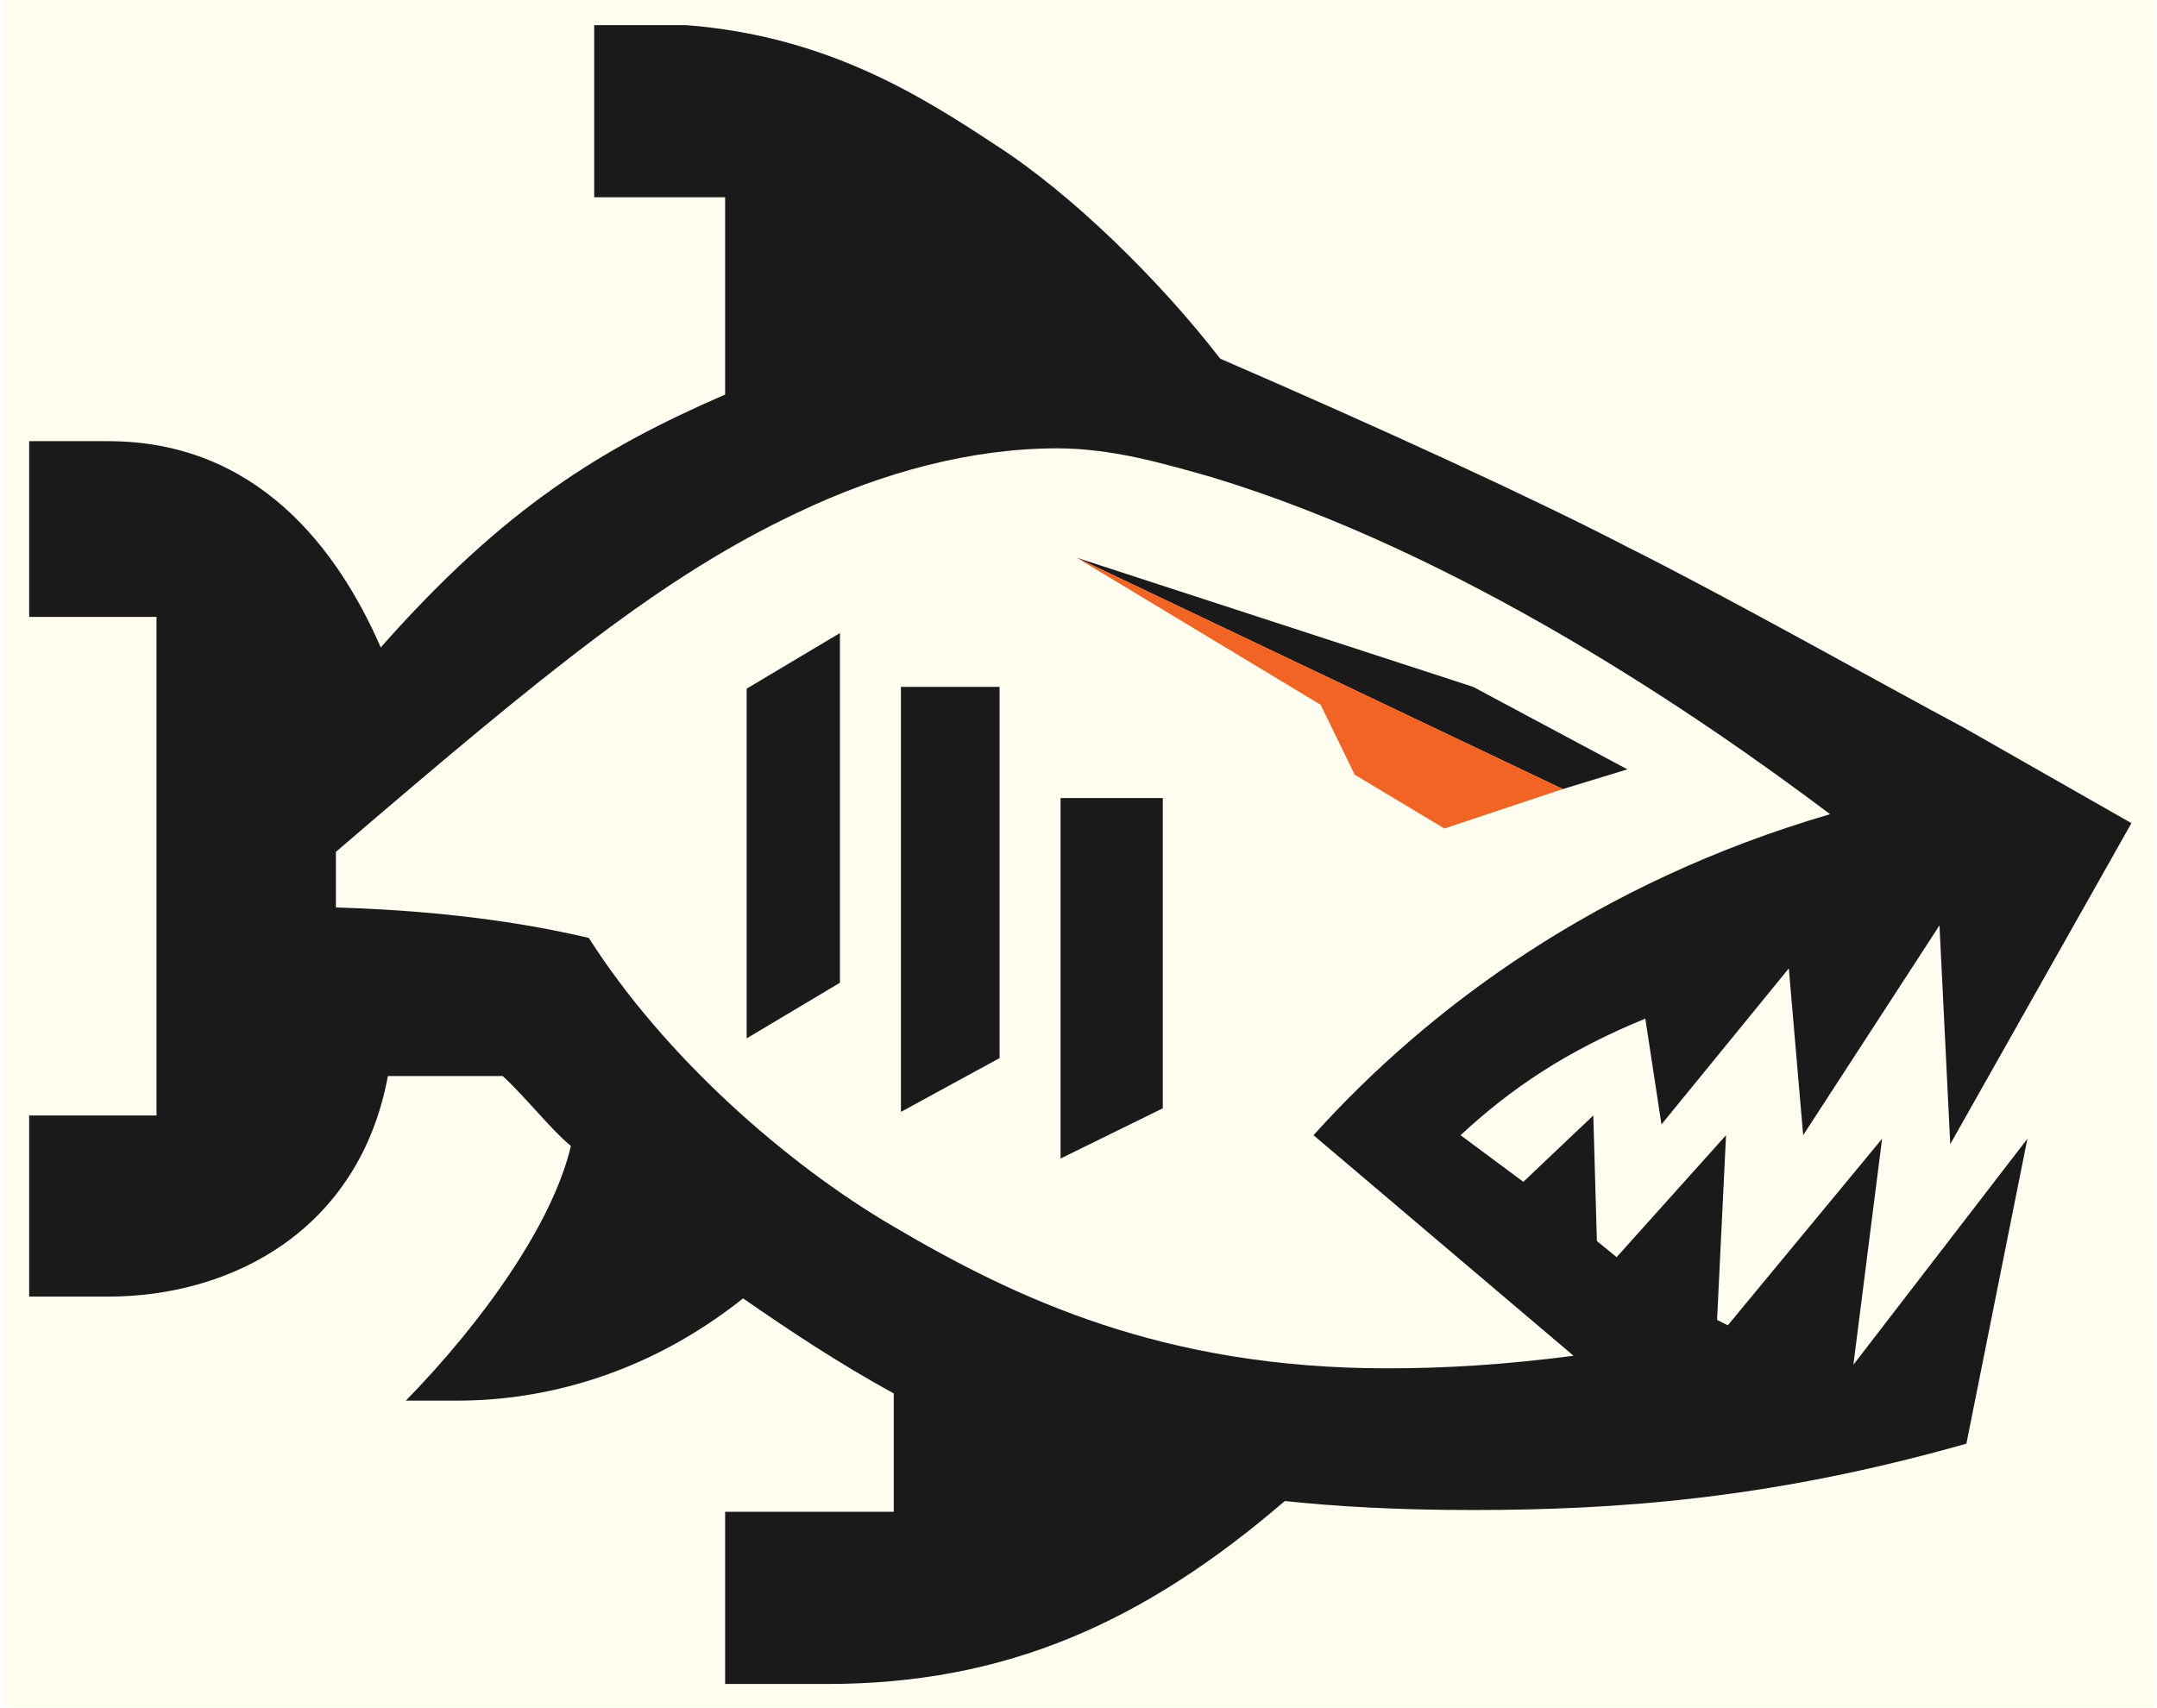
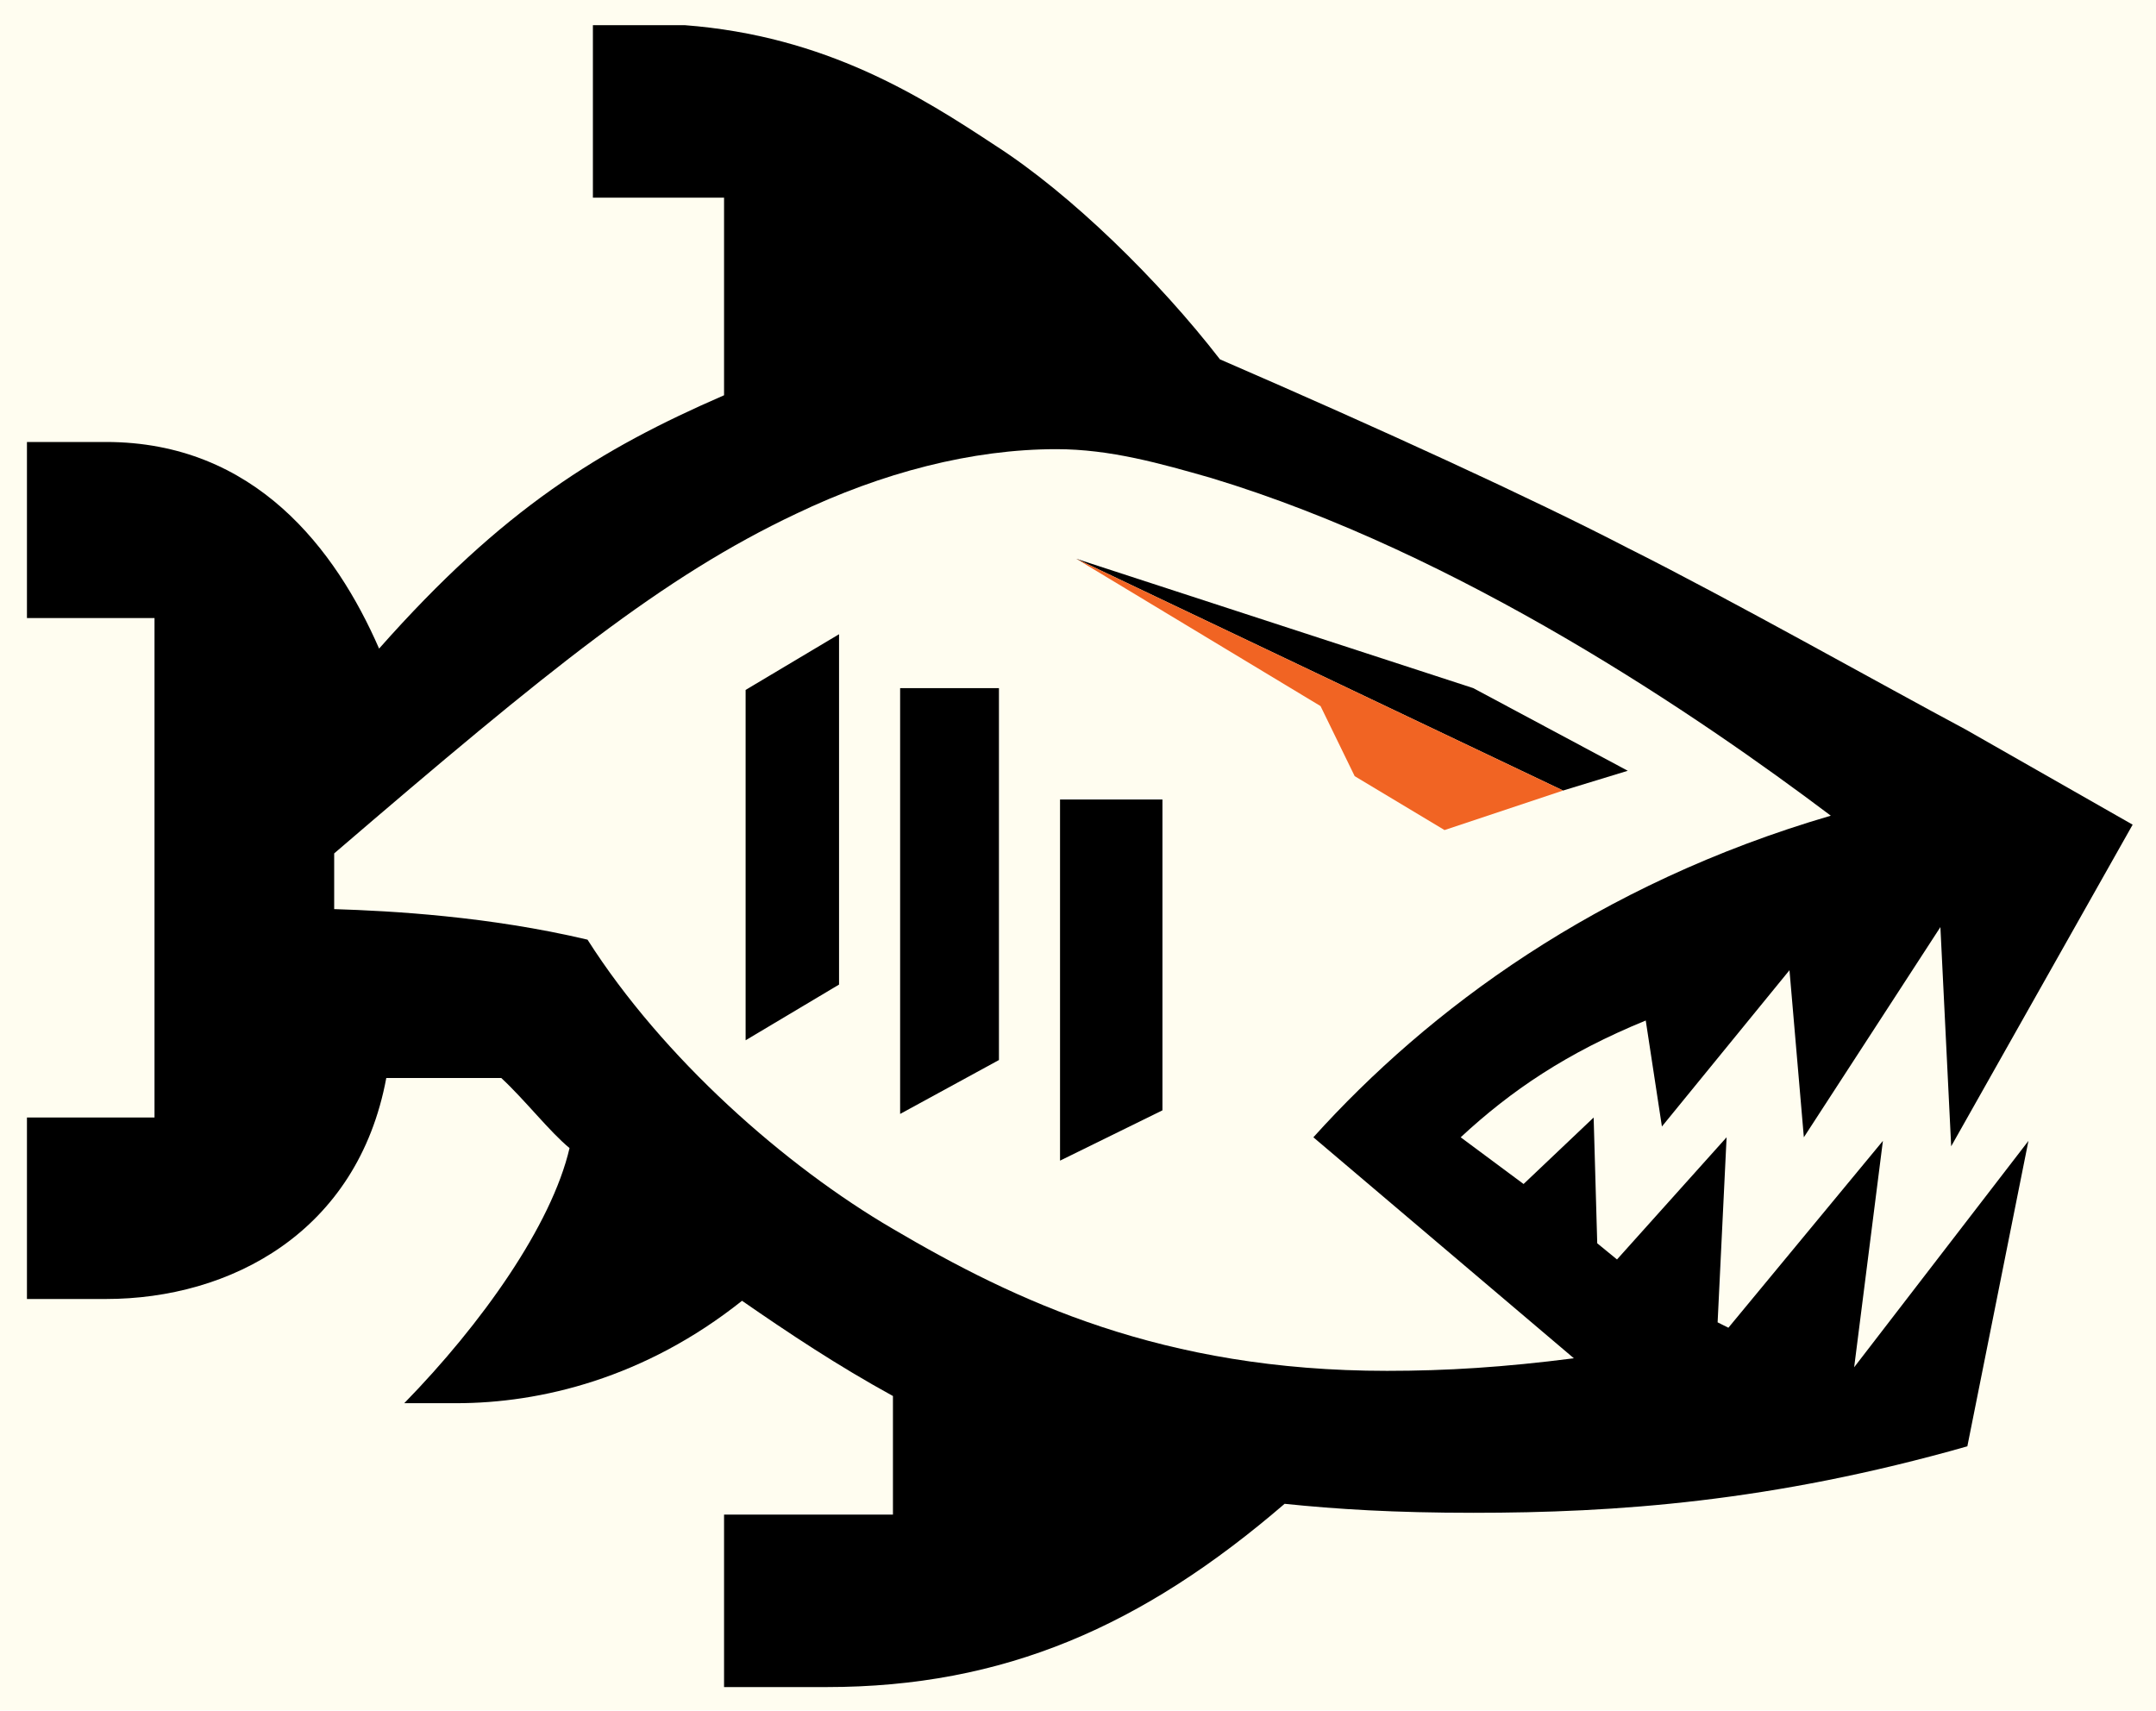
- <svg xmlns="http://www.w3.org/2000/svg" viewBox="0 0 120 95.2" width="120" height="95">
-   <rect width="120" height="95.2" fill="#FFFDF0" />
-   <path d="m118.7 45.9-9.3-5.3c-4.5-2.4-13.2-7.3-18.8-10.1-5.2-2.7-13.7-6.6-22.7-10.5-3.4-4.4-8.3-9.2-12.5-11.9-4.1-2.7-9.4-6.1-17.3-6.7h-5.1v9.6h7.3v11c-6.9 3-12.3 6.3-19.2 14.1-2.4-5.5-6.9-11.5-15.2-11.5h-4.4v9.8h7.1v27.8h-7.1v10.1h4.4c6.9 0 14-3.7 15.6-12.3h6.4c1.3 1.2 2.7 3 3.8 3.9-1 4.3-4.9 9.8-9.2 14.2h2.9c4.7 0 10.5-1.4 15.9-5.7 2.6 1.8 5.3 3.6 8.4 5.3v6.6h-9.4v9.6h5.7c9.9 0 17.6-3.4 25.5-10.2 2.9 0.3 6.1 0.5 10.5 0.5 7.9 0 16.6-0.6 27.5-3.7l3.4-17-9.7 12.6 1.6-12.6-8.6 10.4-0.6-0.3 0.5-10.3-6.1 6.8-1.1-0.9-0.2-7-3.9 3.7-3.5-2.6c2.8-2.6 5.9-4.7 10.3-6.5l0.9 5.9 7.1-8.7 0.8 9.3 7.6-11.7 0.6 12.2 10.1-17.9z" fill="#1a1a1a" />
-   <path d="m18.6 47.5v3.1c3.2 0.1 8.6 0.4 14.1 1.7 4.2 6.6 11 12.6 17 16.1 6.8 4 15 7.9 27.5 7.9 3.3 0 6.5-0.2 10.4-0.7l-14.5-12.3c6.4-7.1 15.8-14.1 28.8-17.9-7.3-5.5-20.6-14.6-34.5-18.8-2.8-0.8-5.6-1.6-8.6-1.6-4.7 0-9.7 1.3-14.5 3.6-7.4 3.5-13.7 8.6-25.7 18.9z" fill="#FFFDF0" />
-   <path d="m82 38.3-22.1-7.2 27.1 12.9 3.6-1.1-8.6-4.6z" fill="#1a1a1a" />
-   <path d="m59.9 31.1 13.6 8.2 1.9 3.9 5 3 6.6-2.2-27.1-12.9z" fill="#F16423" />
-   <path d="m41.5 38.4v19.5l5.2-3.1v-19.5l-5.2 3.1z" fill="#1a1a1a" />
-   <path d="m50.1 38.3v23.7l5.5-3v-20.7h-5.5z" fill="#1a1a1a" />
-   <path d="m59 44.5v20.1l5.7-2.8v-17.3h-5.7z" fill="#1a1a1a" />
+ <svg xmlns="http://www.w3.org/2000/svg" viewBox="0 0 120 95.2">
+   <style type="text/css">.cls-0 {fill:#FFFDF0;}
+ .cls-1 {fill:#F16423;}</style>
+   <rect class="cls-0" width="120" height="95.2" />
+   <path d="m118.7 45.9-9.3-5.3c-4.5-2.4-13.2-7.3-18.8-10.1-5.2-2.7-13.7-6.6-22.7-10.5-3.4-4.4-8.3-9.2-12.5-11.9-4.1-2.7-9.4-6.1-17.3-6.7h-5.1v9.6h7.3v11c-6.9 3-12.3 6.3-19.2 14.1-2.4-5.5-6.9-11.5-15.2-11.5h-4.4v9.8h7.1v27.8h-7.1v10.1h4.4c6.9 0 14-3.7 15.6-12.3h6.4c1.3 1.2 2.7 3 3.8 3.9-1 4.3-4.9 9.8-9.2 14.2h2.9c4.7 0 10.5-1.4 15.9-5.7 2.6 1.8 5.3 3.6 8.4 5.3v6.6h-9.4v9.6h5.7c9.9 0 17.6-3.4 25.5-10.2 2.9 0.3 6.1 0.5 10.5 0.5 7.9 0 16.6-0.6 27.5-3.7l3.4-17-9.7 12.6 1.6-12.6-8.6 10.4-0.6-0.3 0.5-10.3-6.1 6.8-1.1-0.9-0.2-7-3.9 3.7-3.5-2.6c2.8-2.6 5.9-4.7 10.3-6.5l0.9 5.9 7.1-8.7 0.8 9.3 7.6-11.7 0.6 12.2 10.1-17.9z" />
+   <path class="cls-0" d="m18.6 47.5v3.1c3.2 0.1 8.6 0.4 14.1 1.7 4.2 6.6 11 12.6 17 16.1 6.8 4 15 7.9 27.5 7.9 3.3 0 6.5-0.2 10.4-0.7l-14.5-12.3c6.4-7.1 15.8-14.1 28.8-17.9-7.3-5.5-20.6-14.6-34.5-18.8-2.8-0.8-5.6-1.6-8.6-1.6-4.7 0-9.7 1.3-14.5 3.6-7.4 3.5-13.7 8.6-25.7 18.9z" />
+   <path d="m82 38.3-22.1-7.2 27.1 12.9 3.6-1.1-8.6-4.6z" />
+   <path class="cls-1" d="m59.9 31.1 13.6 8.2 1.9 3.9 5 3 6.6-2.2-27.1-12.9z" />
+   <path d="m41.5 38.4v19.5l5.2-3.1v-19.5l-5.2 3.1z" />
+   <path d="m50.1 38.3v23.7l5.5-3v-20.7h-5.5z" />
+   <path d="m59 44.5v20.1l5.7-2.8v-17.3h-5.7z" />
</svg>
